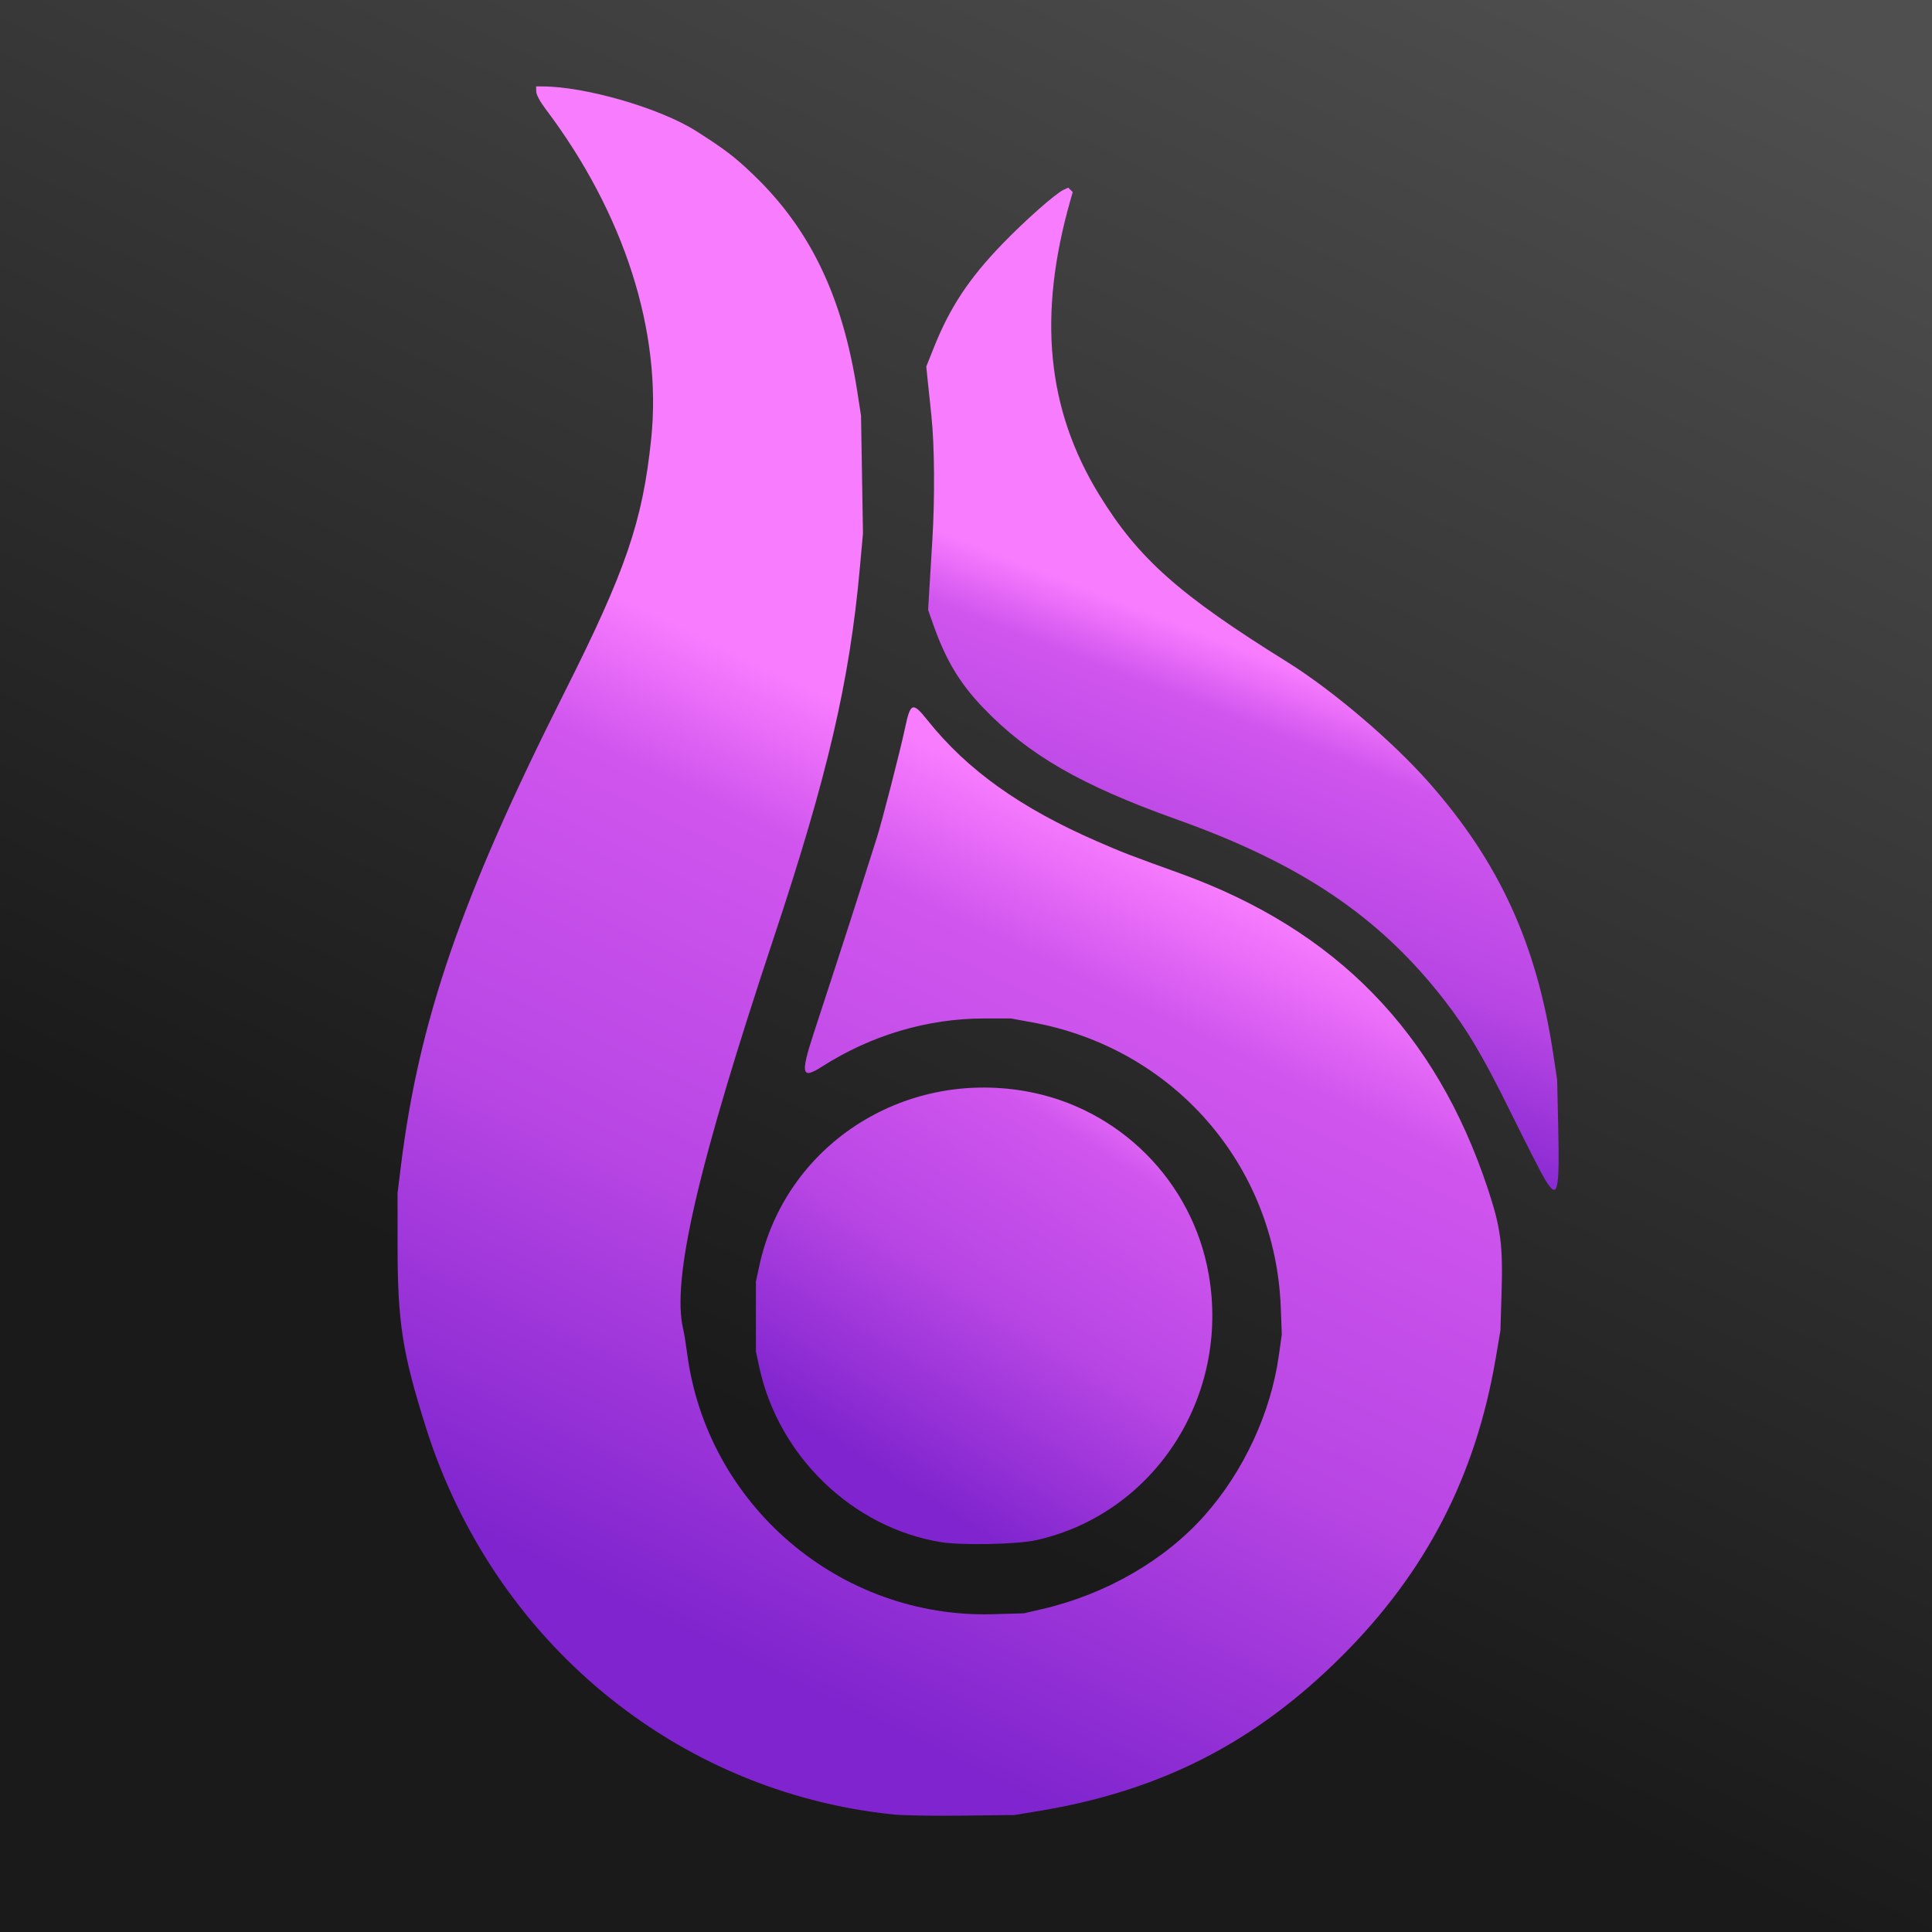
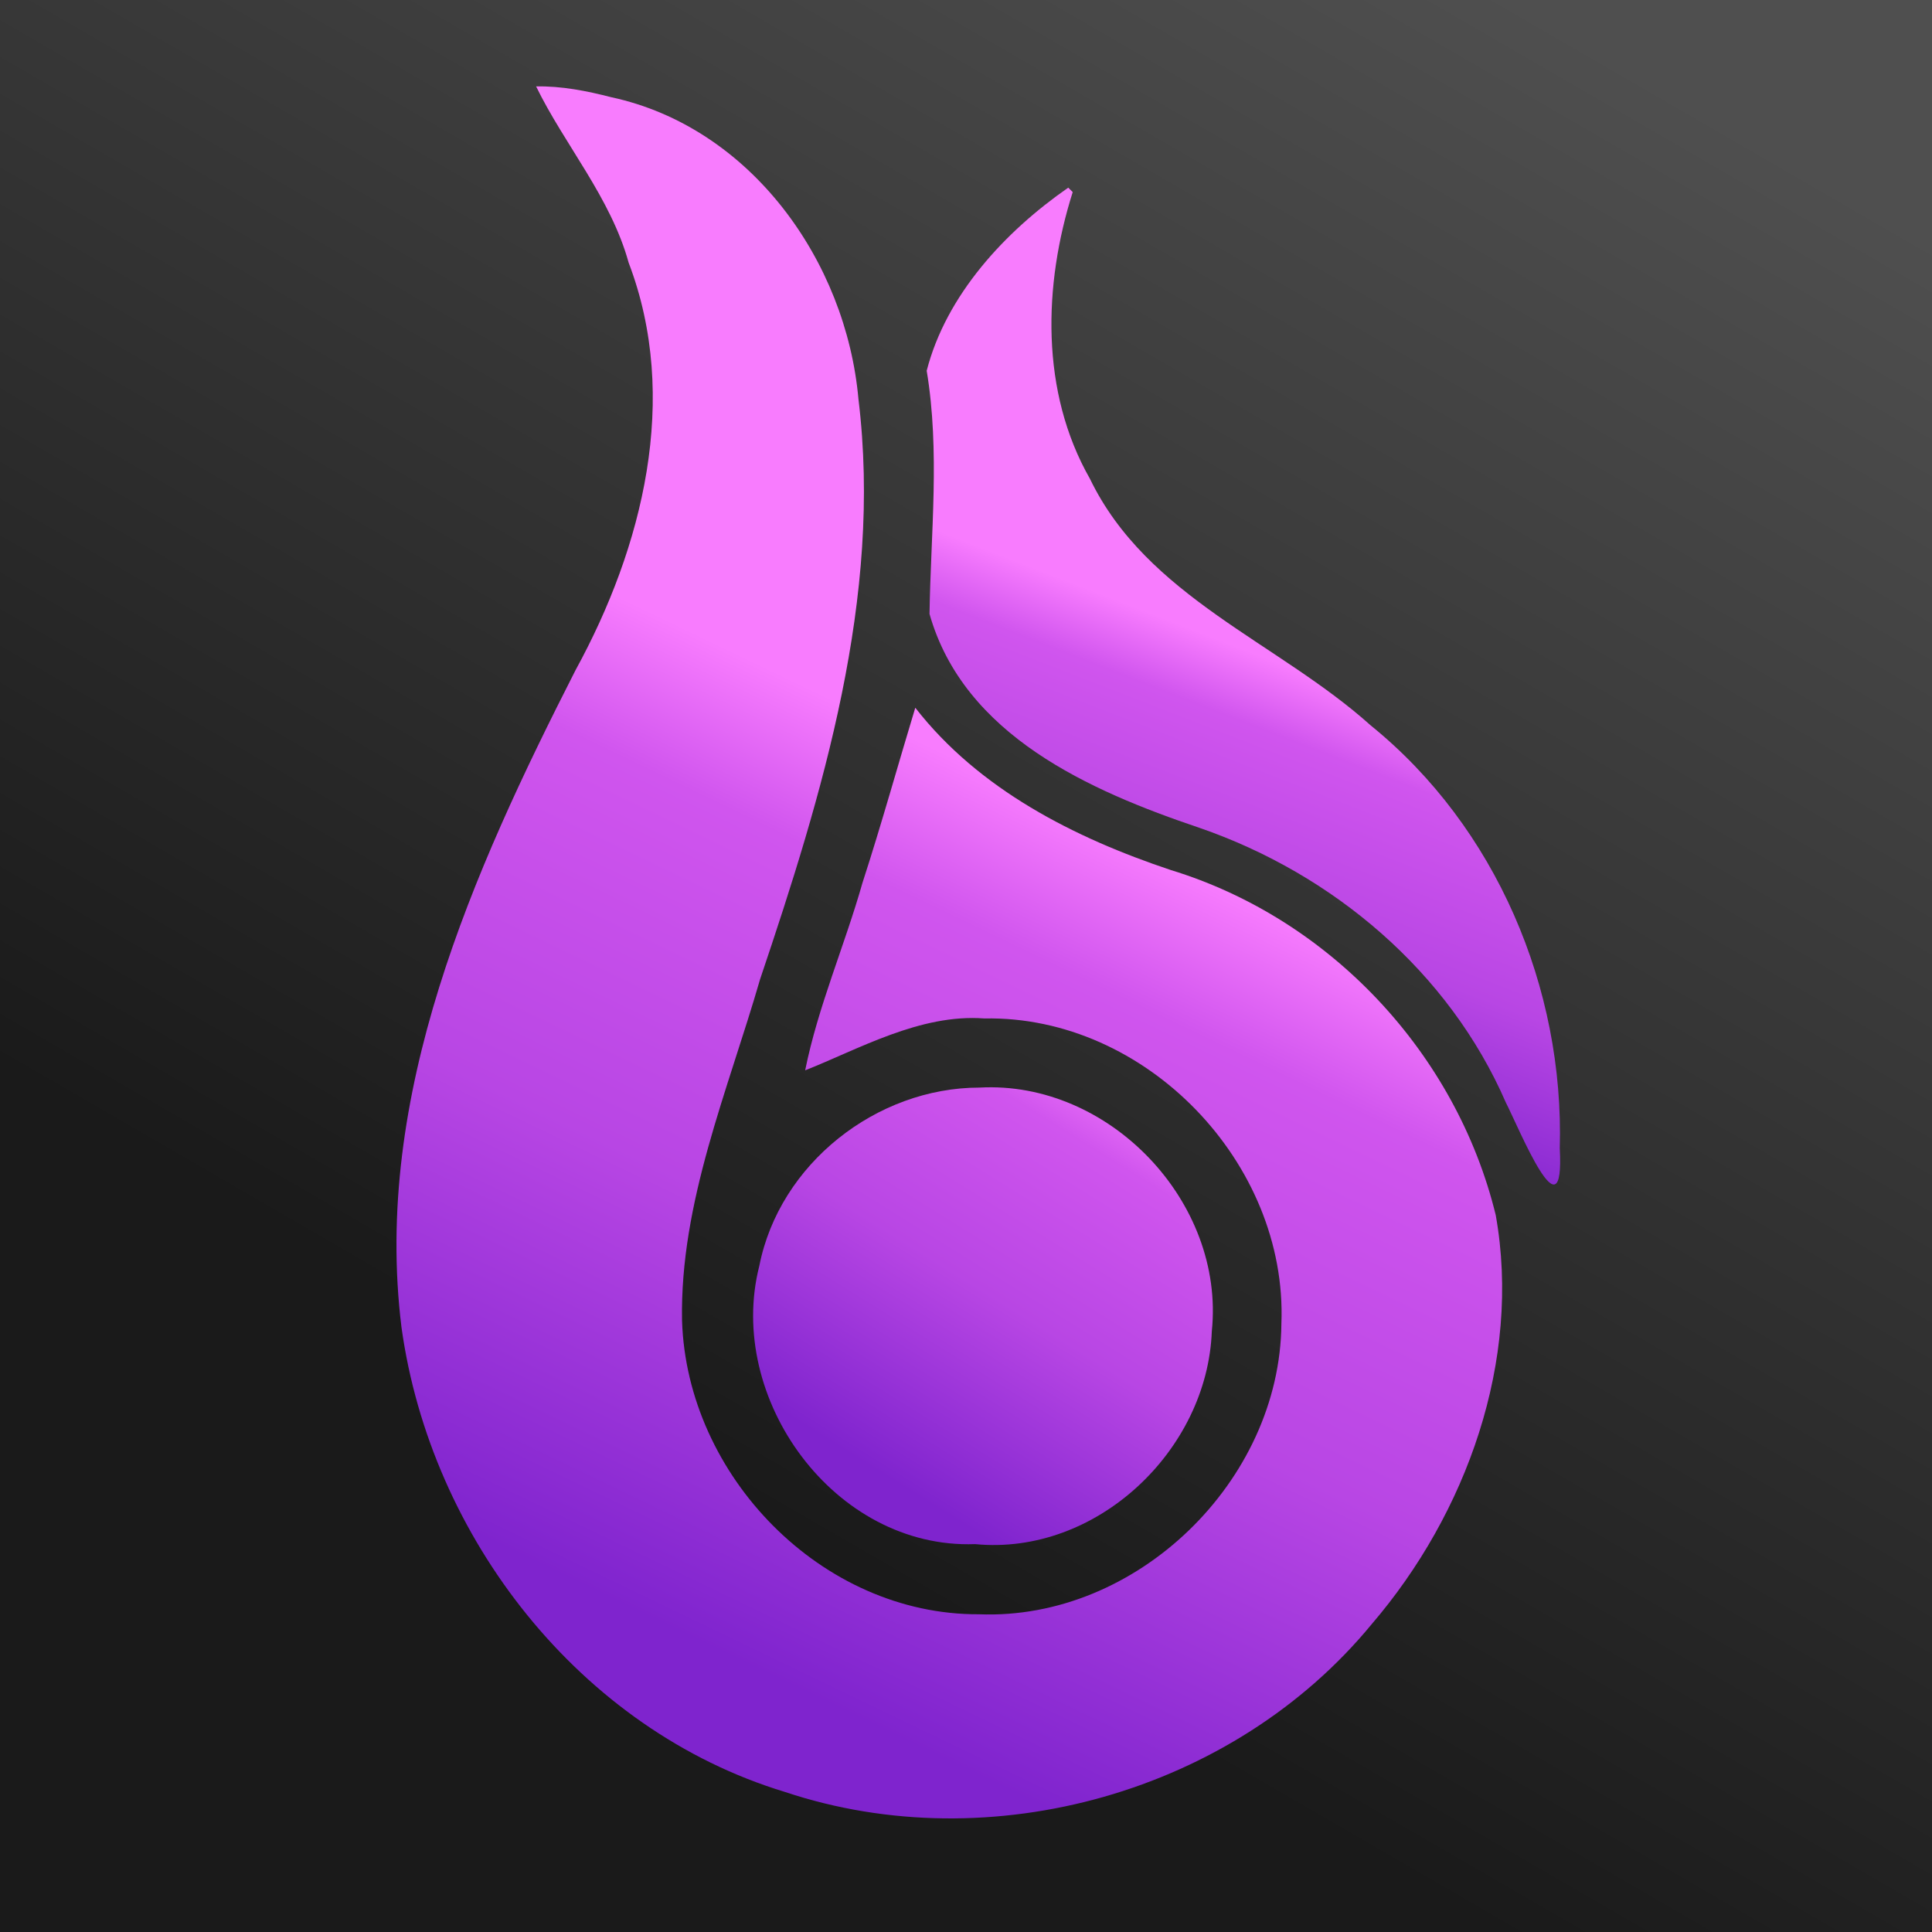
- <svg xmlns="http://www.w3.org/2000/svg" xmlns:xlink="http://www.w3.org/1999/xlink" version="1.1" id="svg1" width="1024" height="1024" viewBox="0 0 1024 1024" xml:space="preserve">
-   <defs id="defs1">
-     <linearGradient id="linearGradient8">
-       <stop style="stop-color:#7f24ce;stop-opacity:1;" offset="0.045" id="stop5" />
-       <stop style="stop-color:#b846e4;stop-opacity:1;" offset="0.468" id="stop6" />
-       <stop style="stop-color:#d055ee;stop-opacity:1;" offset="0.848" id="stop7" />
-       <stop style="stop-color:#f87cfe;stop-opacity:1;" offset="1" id="stop8" />
+ <svg xmlns="http://www.w3.org/2000/svg" xmlns:xlink="http://www.w3.org/1999/xlink" xml:space="preserve" width="1024" height="1024">
+   <defs>
+     <linearGradient id="e">
+       <stop offset=".238" stop-color="#1a1a1a" />
+       <stop offset="1" stop-color="#4f4f4f" />
    </linearGradient>
-     <linearGradient id="linearGradient25">
-       <stop style="stop-color:#7f24ce;stop-opacity:1;" offset="0.045" id="stop22" />
-       <stop style="stop-color:#b846e4;stop-opacity:1;" offset="0.478" id="stop23" />
-       <stop style="stop-color:#d055ee;stop-opacity:1;" offset="0.848" id="stop24" />
-       <stop style="stop-color:#f87cfe;stop-opacity:1;" offset="1" id="stop25" />
+     <linearGradient id="c">
+       <stop offset=".045" stop-color="#7f24ce" />
+       <stop offset=".468" stop-color="#b846e4" />
+       <stop offset=".848" stop-color="#d055ee" />
+       <stop offset="1" stop-color="#f87cfe" />
    </linearGradient>
-     <linearGradient id="linearGradient21">
-       <stop style="stop-color:#7f24ce;stop-opacity:1;" offset="0.045" id="stop18" />
-       <stop style="stop-color:#b846e4;stop-opacity:1;" offset="0.468" id="stop19" />
-       <stop style="stop-color:#d055ee;stop-opacity:1;" offset="0.825" id="stop20" />
-       <stop style="stop-color:#f87cfe;stop-opacity:1;" offset="1" id="stop21" />
+     <linearGradient id="b">
+       <stop offset=".045" stop-color="#7f24ce" />
+       <stop offset=".478" stop-color="#b846e4" />
+       <stop offset=".848" stop-color="#d055ee" />
+       <stop offset="1" stop-color="#f87cfe" />
    </linearGradient>
-     <linearGradient id="linearGradient187">
-       <stop style="stop-color:#1a1a1a;stop-opacity:1;" offset="0.352" id="stop187" />
-       <stop style="stop-color:#4f4f4f;stop-opacity:1;" offset="1" id="stop188" />
+     <linearGradient id="a">
+       <stop offset=".045" stop-color="#7f24ce" />
+       <stop offset=".468" stop-color="#b846e4" />
+       <stop offset=".825" stop-color="#d055ee" />
+       <stop offset="1" stop-color="#f87cfe" />
    </linearGradient>
-     <linearGradient xlink:href="#linearGradient187" id="linearGradient188" x1="166.513" y1="1186.46" x2="763.299" y2="-71.635" gradientUnits="userSpaceOnUse" />
-     <linearGradient xlink:href="#linearGradient21" id="linearGradient16" x1="496.519" y1="813.477" x2="635.831" y2="589.778" gradientUnits="userSpaceOnUse" />
-     <linearGradient xlink:href="#linearGradient25" id="linearGradient17" x1="269.585" y1="847.204" x2="488.27" y2="393.079" gradientUnits="userSpaceOnUse" />
-     <linearGradient xlink:href="#linearGradient8" id="linearGradient18" x1="635.831" y1="589.778" x2="721.822" y2="368.408" gradientUnits="userSpaceOnUse" />
+     <linearGradient xlink:href="#a" id="g" x1="496.519" x2="635.831" y1="813.477" y2="589.778" gradientUnits="userSpaceOnUse" />
+     <linearGradient xlink:href="#b" id="h" x1="269.585" x2="488.27" y1="847.204" y2="393.079" gradientUnits="userSpaceOnUse" />
+     <linearGradient xlink:href="#c" id="i" x1="635.831" x2="721.822" y1="589.778" y2="368.408" gradientUnits="userSpaceOnUse" />
+     <linearGradient xlink:href="#e" id="f" x1="225.381" x2="813.757" y1="1019.947" y2="4.053" gradientUnits="userSpaceOnUse" />
  </defs>
-   <g id="layer1" style="display:inline;opacity:1;fill:#000000;fill-opacity:1">
-     <rect style="display:inline;opacity:1;fill:url(#linearGradient188);fill-opacity:1;fill-rule:nonzero;stroke-width:0.996" id="rect185" width="1024" height="1024" x="0" y="0" />
-     <path d="m 519.209,576.441 c 3.995,-0.069 8.026,0.052 12.082,0.369 4.056,0.317 8.135,0.831 12.23,1.547 3.094,0.541 6.147,1.201 9.154,1.975 3.007,0.773 5.97,1.66 8.881,2.656 2.911,0.996 5.77,2.1 8.574,3.309 2.804,1.209 5.554,2.522 8.242,3.934 2.688,1.412 5.314,2.924 7.877,4.529 2.562,1.605 5.059,3.305 7.486,5.094 2.427,1.789 4.785,3.668 7.066,5.631 2.282,1.963 4.488,4.011 6.615,6.139 2.127,2.127 4.176,4.333 6.139,6.615 1.963,2.282 3.839,4.639 5.627,7.066 1.788,2.427 3.487,4.924 5.092,7.486 1.604,2.562 3.115,5.189 4.525,7.877 1.411,2.688 2.722,5.437 3.93,8.24 1.207,2.804 2.31,5.662 3.305,8.572 0.994,2.91 1.881,5.871 2.652,8.877 0.772,3.006 1.429,6.057 1.969,9.15 0.707,4.055 1.214,8.1 1.525,12.121 0.311,4.021 0.428,8.019 0.357,11.984 -0.07,3.966 -0.33,7.899 -0.768,11.787 -0.438,3.888 -1.055,7.731 -1.846,11.52 -0.791,3.788 -1.753,7.521 -2.883,11.188 -1.129,3.667 -2.425,7.268 -3.879,10.791 -1.454,3.523 -3.066,6.967 -4.83,10.324 -1.764,3.357 -3.677,6.626 -5.736,9.795 -2.059,3.169 -4.263,6.238 -6.604,9.197 -2.341,2.959 -4.818,5.808 -7.426,8.535 -2.608,2.727 -5.345,5.334 -8.205,7.807 -2.86,2.473 -5.845,4.813 -8.943,7.01 -3.099,2.197 -6.312,4.25 -9.635,6.148 -3.323,1.899 -6.753,3.644 -10.285,5.223 -3.532,1.579 -7.167,2.99 -10.895,4.227 -3.728,1.236 -7.548,2.298 -11.457,3.17 -2.5,0.558 -6.221,1.013 -10.566,1.355 -4.345,0.342 -9.315,0.57 -14.316,0.672 -5.001,0.102 -10.032,0.078 -14.5,-0.084 -4.468,-0.162 -8.372,-0.463 -11.117,-0.914 -2.923,-0.48 -5.815,-1.079 -8.674,-1.789 -2.859,-0.71 -5.684,-1.534 -8.469,-2.465 -2.784,-0.931 -5.527,-1.968 -8.227,-3.109 -2.699,-1.141 -5.355,-2.384 -7.959,-3.725 -2.604,-1.341 -5.156,-2.78 -7.654,-4.311 -2.498,-1.531 -4.941,-3.153 -7.322,-4.863 -2.381,-1.71 -4.701,-3.509 -6.955,-5.389 -2.254,-1.88 -4.442,-3.842 -6.559,-5.881 -2.116,-2.039 -4.161,-4.155 -6.129,-6.344 -1.968,-2.188 -3.86,-4.448 -5.67,-6.775 -1.81,-2.327 -3.538,-4.722 -5.178,-7.178 -1.64,-2.456 -3.192,-4.974 -4.652,-7.549 -1.46,-2.575 -2.828,-5.207 -4.098,-7.891 -1.27,-2.683 -2.443,-5.419 -3.512,-8.201 -1.069,-2.782 -2.035,-5.61 -2.893,-8.48 -0.858,-2.87 -1.607,-5.782 -2.242,-8.73 l -1.809,-8.385 v -18.5 -18.5 l 1.809,-8.387 c 0.855,-3.964 1.897,-7.837 3.117,-11.615 1.22,-3.778 2.617,-7.462 4.182,-11.041 1.564,-3.579 3.295,-7.053 5.182,-10.418 1.886,-3.365 3.928,-6.618 6.115,-9.754 2.187,-3.136 4.517,-6.155 6.982,-9.049 2.465,-2.894 5.065,-5.664 7.787,-8.301 2.722,-2.637 5.568,-5.142 8.525,-7.508 2.957,-2.366 6.028,-4.591 9.199,-6.672 3.171,-2.08 6.442,-4.016 9.805,-5.797 3.363,-1.781 6.815,-3.408 10.348,-4.875 3.532,-1.467 7.146,-2.773 10.826,-3.912 3.681,-1.139 7.429,-2.11 11.236,-2.906 3.807,-0.796 7.67,-1.418 11.582,-1.857 3.912,-0.44 7.871,-0.697 11.865,-0.766 z" style="display:inline;opacity:1;mix-blend-mode:normal;fill:url(#linearGradient16);fill-opacity:1" id="path9" />
-     <path d="m 284.148,45.799 0.072,2.75 c 0.022,0.831 0.525,2.162 1.393,3.775 0.868,1.613 2.102,3.51 3.584,5.475 5.219,6.918 10.099,13.953 14.633,21.08 4.533,7.127 8.72,14.345 12.551,21.627 3.831,7.282 7.306,14.629 10.418,22.014 3.112,7.384 5.861,14.807 8.236,22.24 2.376,7.434 4.38,14.877 6.002,22.307 0.811,3.715 1.527,7.425 2.146,11.129 0.62,3.704 1.142,7.4 1.568,11.086 0.426,3.686 0.756,7.362 0.986,11.023 0.23,3.662 0.362,7.311 0.395,10.941 0.032,3.631 -0.035,7.245 -0.203,10.838 -0.168,3.593 -0.435,7.166 -0.805,10.715 -0.567,5.446 -1.204,10.618 -1.945,15.625 -0.741,5.007 -1.588,9.85 -2.578,14.637 -0.99,4.787 -2.124,9.518 -3.438,14.303 -1.314,4.785 -2.808,9.622 -4.52,14.623 -1.712,5.001 -3.64,10.166 -5.824,15.602 -2.185,5.436 -4.625,11.144 -7.357,17.232 -5.465,12.177 -12.1,25.879 -20.203,41.979 -6.846,13.602 -13.187,26.519 -19.061,38.861 -5.874,12.343 -11.28,24.112 -16.258,35.416 -4.978,11.304 -9.528,22.144 -13.686,32.631 -4.158,10.487 -7.924,20.621 -11.338,30.512 -3.414,9.89 -6.474,19.538 -9.221,29.053 -2.746,9.514 -5.179,18.896 -7.334,28.256 -2.155,9.359 -4.032,18.696 -5.672,28.121 -1.64,9.425 -3.041,18.939 -4.242,28.65 l -1.732,14 0.01,28 c 0.003,10.163 0.162,18.786 0.594,26.623 0.216,3.919 0.5,7.642 0.867,11.262 0.367,3.62 0.816,7.139 1.363,10.648 0.548,3.51 1.194,7.011 1.951,10.6 0.757,3.588 1.626,7.262 2.623,11.117 1.994,7.71 4.495,16.144 7.623,26.053 2.234,7.077 4.708,14.024 7.408,20.834 2.7,6.81 5.629,13.481 8.775,20.006 3.146,6.525 6.509,12.904 10.08,19.127 3.571,6.223 7.351,12.291 11.326,18.195 3.976,5.904 8.149,11.643 12.508,17.211 4.359,5.568 8.905,10.963 13.627,16.178 4.722,5.215 9.621,10.25 14.686,15.094 5.064,4.844 10.294,9.499 15.68,13.955 5.386,4.456 10.927,8.714 16.613,12.766 5.686,4.052 11.518,7.898 17.484,11.527 5.966,3.63 12.067,7.044 18.293,10.234 6.226,3.191 12.575,6.156 19.039,8.891 6.464,2.734 13.043,5.237 19.725,7.498 6.682,2.261 13.467,4.28 20.346,6.051 6.879,1.77 13.851,3.29 20.906,4.553 7.055,1.263 14.194,2.268 21.404,3.006 2.475,0.253 7.818,0.447 14.434,0.555 6.616,0.108 14.504,0.129 22.066,0.039 l 27.5,-0.326 12.5,-2.049 c 8.103,-1.328 15.977,-2.889 23.643,-4.695 7.666,-1.806 15.124,-3.858 22.395,-6.164 7.27,-2.306 14.352,-4.867 21.268,-7.693 6.915,-2.826 13.663,-5.916 20.264,-9.283 6.601,-3.367 13.055,-7.01 19.383,-10.939 6.328,-3.929 12.53,-8.146 18.625,-12.658 6.095,-4.512 12.083,-9.32 17.986,-14.436 5.903,-5.115 11.72,-10.538 17.473,-16.277 5.574,-5.562 10.862,-11.222 15.869,-16.99 5.007,-5.768 9.733,-11.645 14.184,-17.641 4.45,-5.995 8.625,-12.108 12.529,-18.35 3.904,-6.242 7.536,-12.614 10.904,-19.123 3.368,-6.509 6.472,-13.157 9.314,-19.953 2.843,-6.796 5.426,-13.74 7.754,-20.844 2.328,-7.104 4.401,-14.366 6.225,-21.797 1.823,-7.431 3.397,-15.032 4.727,-22.811 l 2.561,-14.992 0.598,-19.547 c 0.198,-6.479 0.275,-11.893 0.172,-16.693 -0.103,-4.8 -0.386,-8.987 -0.908,-13.01 -0.522,-4.022 -1.283,-7.881 -2.34,-12.025 -1.057,-4.145 -2.41,-8.575 -4.119,-13.742 -1.72,-5.201 -3.539,-10.288 -5.459,-15.264 -1.92,-4.976 -3.941,-9.84 -6.062,-14.594 -2.122,-4.753 -4.346,-9.397 -6.672,-13.93 -2.326,-4.533 -4.755,-8.955 -7.287,-13.27 -2.532,-4.315 -5.169,-8.522 -7.91,-12.621 -2.741,-4.099 -5.587,-8.09 -8.539,-11.975 -2.952,-3.885 -6.007,-7.664 -9.172,-11.338 -3.164,-3.673 -6.437,-7.241 -9.816,-10.705 -3.379,-3.464 -6.866,-6.823 -10.463,-10.08 -3.597,-3.257 -7.303,-6.413 -11.119,-9.465 -3.816,-3.052 -7.742,-6.002 -11.779,-8.852 -4.037,-2.849 -8.186,-5.597 -12.447,-8.246 -4.261,-2.649 -8.634,-5.198 -13.121,-7.648 -4.487,-2.451 -9.086,-4.804 -13.801,-7.059 -4.715,-2.255 -9.544,-4.412 -14.488,-6.473 -4.945,-2.061 -10.005,-4.025 -15.182,-5.895 -13.522,-4.882 -21.039,-7.614 -26.891,-9.873 -5.851,-2.259 -10.037,-4.045 -16.893,-7.029 -5.094,-2.218 -9.99,-4.472 -14.701,-6.771 -4.711,-2.299 -9.237,-4.641 -13.586,-7.037 -4.349,-2.396 -8.522,-4.845 -12.531,-7.354 -4.009,-2.508 -7.854,-5.075 -11.545,-7.711 -3.691,-2.636 -7.229,-5.34 -10.623,-8.119 -3.394,-2.779 -6.645,-5.633 -9.764,-8.57 -3.119,-2.938 -6.107,-5.959 -8.973,-9.07 -2.866,-3.112 -5.61,-6.314 -8.244,-9.615 -1.965,-2.462 -3.511,-4.282 -4.771,-5.418 -0.63,-0.568 -1.19,-0.964 -1.693,-1.184 -0.503,-0.219 -0.951,-0.263 -1.359,-0.123 -0.408,0.14 -0.777,0.464 -1.123,0.975 -0.346,0.511 -0.67,1.211 -0.986,2.104 -0.633,1.786 -1.241,4.346 -1.951,7.727 -1.218,5.797 -4.333,18.439 -7.469,30.623 -3.136,12.184 -6.291,23.91 -7.586,27.877 -0.718,2.2 -4.083,12.775 -7.479,23.5 -3.395,10.725 -9.483,29.625 -13.529,42 -4.046,12.375 -9.668,29.591 -12.492,38.258 -1.74,5.341 -3,9.52 -3.744,12.68 -0.372,1.58 -0.613,2.904 -0.723,3.99 -0.109,1.086 -0.086,1.936 0.076,2.564 0.162,0.628 0.463,1.034 0.906,1.238 0.443,0.204 1.029,0.208 1.762,0.023 1.466,-0.368 3.52,-1.48 6.199,-3.193 3.261,-2.086 6.582,-4.049 9.953,-5.889 3.371,-1.839 6.793,-3.556 10.262,-5.145 3.468,-1.589 6.982,-3.051 10.533,-4.385 3.552,-1.334 7.142,-2.54 10.764,-3.615 3.622,-1.075 7.275,-2.021 10.953,-2.834 3.678,-0.813 7.382,-1.493 11.104,-2.039 3.721,-0.546 7.462,-0.959 11.213,-1.234 3.751,-0.276 7.514,-0.415 11.281,-0.416 l 14.035,-0.004 11.465,2.094 c 4.67,0.853 9.259,1.895 13.76,3.117 4.501,1.222 8.914,2.624 13.23,4.197 4.317,1.574 8.538,3.318 12.656,5.227 4.118,1.908 8.132,3.979 12.037,6.205 3.905,2.226 7.699,4.608 11.375,7.135 3.676,2.527 7.235,5.198 10.668,8.008 3.433,2.81 6.74,5.759 9.914,8.836 3.175,3.077 6.216,6.281 9.117,9.607 2.901,3.326 5.664,6.772 8.277,10.33 2.613,3.558 5.078,7.23 7.389,11.004 2.31,3.774 4.464,7.649 6.457,11.621 1.993,3.972 3.823,8.039 5.482,12.191 1.66,4.153 3.151,8.392 4.463,12.709 1.312,4.317 2.447,8.71 3.396,13.174 0.95,4.464 1.713,8.996 2.285,13.59 0.572,4.594 0.953,9.249 1.133,13.955 l 0.555,14.5 -1.598,11.332 c -0.533,3.78 -1.223,7.57 -2.062,11.354 -0.84,3.783 -1.829,7.56 -2.961,11.314 -1.132,3.755 -2.406,7.488 -3.814,11.182 -1.409,3.694 -2.952,7.348 -4.623,10.949 -1.671,3.601 -3.469,7.149 -5.387,10.625 -1.918,3.476 -3.955,6.881 -6.105,10.199 -2.15,3.319 -4.414,6.551 -6.781,9.68 -2.368,3.129 -4.84,6.155 -7.41,9.062 -2.649,2.997 -5.455,5.901 -8.406,8.705 -2.952,2.804 -6.049,5.507 -9.273,8.102 -3.225,2.595 -6.579,5.081 -10.047,7.449 -3.468,2.368 -7.05,4.618 -10.732,6.742 -3.682,2.124 -7.465,4.124 -11.332,5.988 -3.867,1.864 -7.82,3.592 -11.842,5.178 -4.022,1.586 -8.114,3.031 -12.262,4.322 -4.148,1.291 -8.35,2.43 -12.594,3.41 l -9.5,2.193 -16.236,0.473 c -5.076,0.148 -10.109,0.053 -15.09,-0.277 -4.981,-0.33 -9.909,-0.894 -14.77,-1.682 -4.861,-0.787 -9.656,-1.797 -14.373,-3.021 -4.717,-1.224 -9.357,-2.662 -13.906,-4.303 -4.55,-1.64 -9.01,-3.483 -13.367,-5.52 -4.358,-2.036 -8.612,-4.265 -12.754,-6.676 -4.141,-2.411 -8.169,-5.006 -12.07,-7.771 -3.901,-2.766 -7.677,-5.703 -11.314,-8.803 -3.637,-3.1 -7.134,-6.362 -10.482,-9.775 -3.349,-3.413 -6.548,-6.977 -9.584,-10.684 -3.036,-3.706 -5.908,-7.555 -8.607,-11.533 -2.699,-3.978 -5.224,-8.088 -7.562,-12.318 -2.338,-4.23 -4.49,-8.58 -6.443,-13.041 -1.953,-4.461 -3.708,-9.033 -5.252,-13.705 -1.544,-4.672 -2.879,-9.445 -3.99,-14.307 -1.111,-4.862 -1.999,-9.812 -2.652,-14.844 -0.643,-4.95 -1.555,-10.575 -2.025,-12.5 -0.399,-1.631 -0.717,-3.394 -0.957,-5.295 -0.24,-1.901 -0.399,-3.94 -0.477,-6.125 -0.155,-4.369 0.019,-9.32 0.533,-14.908 0.514,-5.589 1.369,-11.815 2.578,-18.736 1.21,-6.921 2.774,-14.534 4.705,-22.9 1.931,-8.366 4.228,-17.483 6.906,-27.406 2.678,-9.924 5.736,-20.656 9.188,-32.25 3.451,-11.594 7.294,-24.052 11.545,-37.43 4.25,-13.378 8.909,-27.675 13.984,-42.949 3.555,-10.697 6.847,-20.839 9.898,-30.514 3.051,-9.674 5.859,-18.881 8.447,-27.709 2.588,-8.828 4.956,-17.277 7.123,-25.436 2.167,-8.159 4.133,-16.028 5.92,-23.693 1.786,-7.666 3.393,-15.129 4.84,-22.479 1.447,-7.35 2.735,-14.586 3.885,-21.797 1.149,-7.211 2.16,-14.396 3.053,-21.645 0.893,-7.248 1.667,-14.559 2.344,-22.021 l 1.705,-18.793 -0.514,-31.207 -0.516,-31.207 -2.033,-13.064 c -0.973,-6.253 -2.09,-12.28 -3.359,-18.098 -1.27,-5.817 -2.69,-11.425 -4.271,-16.836 -1.581,-5.411 -3.322,-10.627 -5.229,-15.662 -1.907,-5.035 -3.98,-9.888 -6.227,-14.576 -2.247,-4.688 -4.666,-9.212 -7.268,-13.584 -2.601,-4.372 -5.384,-8.592 -8.354,-12.678 -2.97,-4.085 -6.128,-8.035 -9.48,-11.863 -3.353,-3.829 -6.9,-7.537 -10.65,-11.139 -2.513,-2.414 -4.71,-4.462 -6.83,-6.33 -2.12,-1.868 -4.162,-3.556 -6.369,-5.246 -4.415,-3.381 -9.487,-6.775 -17.141,-11.658 -2.394,-1.527 -5.108,-3.043 -8.07,-4.527 -2.962,-1.484 -6.172,-2.936 -9.557,-4.336 -3.385,-1.399 -6.944,-2.745 -10.605,-4.018 -3.662,-1.272 -7.425,-2.471 -11.219,-3.574 -3.794,-1.103 -7.618,-2.111 -11.398,-3.002 -3.78,-0.891 -7.519,-1.666 -11.141,-2.303 -3.622,-0.637 -7.128,-1.136 -10.445,-1.477 -3.318,-0.341 -6.446,-0.525 -9.314,-0.527 z" style="display:inline;opacity:1;mix-blend-mode:normal;fill:url(#linearGradient17);fill-opacity:1" id="path8" />
-     <path d="m 566.203,99.453 -2.277,1.041 c -1.106,0.505 -2.936,1.766 -5.252,3.574 -2.316,1.808 -5.117,4.164 -8.166,6.855 -3.049,2.691 -6.345,5.718 -9.65,8.871 -3.306,3.153 -6.622,6.432 -9.709,9.627 -2.183,2.26 -4.252,4.478 -6.219,6.67 -1.966,2.192 -3.83,4.358 -5.602,6.514 -1.771,2.156 -3.45,4.303 -5.047,6.455 -1.597,2.152 -3.113,4.31 -4.557,6.49 -1.444,2.18 -2.817,4.383 -4.129,6.623 -1.312,2.24 -2.564,4.519 -3.766,6.852 -1.202,2.333 -2.353,4.719 -3.465,7.176 -1.112,2.457 -2.185,4.985 -3.229,7.598 l -4.193,10.5 0.613,6 c 0.338,3.3 1.284,12.3 2.102,20 0.418,3.937 0.745,8.629 0.979,13.803 0.233,5.173 0.372,10.828 0.416,16.691 0.044,5.864 -0.006,11.937 -0.154,17.945 -0.149,6.008 -0.394,11.953 -0.74,17.561 -0.509,8.25 -1.221,19.95 -1.582,26 l -0.656,11 3.016,8.5 c 1.614,4.549 3.293,8.737 5.096,12.66 0.901,1.962 1.834,3.857 2.805,5.697 0.97,1.841 1.978,3.627 3.031,5.371 1.053,1.744 2.152,3.445 3.303,5.115 1.151,1.67 2.355,3.309 3.617,4.93 1.263,1.621 2.586,3.222 3.975,4.816 1.389,1.595 2.844,3.183 4.373,4.775 2.998,3.122 6.056,6.106 9.213,8.971 3.156,2.865 6.41,5.613 9.799,8.264 3.389,2.651 6.912,5.206 10.607,7.686 3.695,2.48 7.562,4.884 11.637,7.234 4.075,2.351 8.358,4.646 12.887,6.91 4.528,2.264 9.302,4.497 14.357,6.717 5.056,2.22 10.394,4.428 16.051,6.646 5.657,2.219 11.632,4.447 17.963,6.707 8.244,2.942 16.104,5.952 23.615,9.055 3.756,1.551 7.424,3.125 11.01,4.725 3.586,1.6 7.088,3.227 10.512,4.881 3.424,1.654 6.769,3.337 10.039,5.051 3.271,1.714 6.467,3.46 9.592,5.24 3.125,1.78 6.18,3.594 9.168,5.445 2.988,1.852 5.911,3.741 8.771,5.67 2.861,1.929 5.659,3.898 8.4,5.91 2.741,2.012 5.425,4.066 8.055,6.166 2.63,2.1 5.207,4.245 7.734,6.439 2.528,2.194 5.006,4.438 7.439,6.732 2.433,2.294 4.822,4.64 7.17,7.041 2.348,2.401 4.654,4.856 6.924,7.367 2.27,2.512 4.504,5.08 6.705,7.709 2.201,2.629 4.371,5.317 6.512,8.068 3.083,3.962 5.934,7.845 8.705,11.902 2.771,4.057 5.461,8.288 8.221,12.949 2.76,4.661 5.589,9.752 8.639,15.525 3.049,5.773 6.319,12.229 9.959,19.623 3.994,8.112 8.017,16.134 11.279,22.523 3.263,6.389 5.765,11.145 6.721,12.727 0.853,1.411 1.615,2.582 2.295,3.48 0.68,0.899 1.277,1.525 1.799,1.85 0.261,0.162 0.502,0.249 0.727,0.256 0.224,0.007 0.431,-0.067 0.621,-0.223 0.38,-0.312 0.691,-0.957 0.943,-1.967 0.253,-1.01 0.447,-2.383 0.588,-4.152 0.141,-1.769 0.23,-3.933 0.275,-6.523 0.091,-5.18 0.005,-12.065 -0.195,-20.9 l -0.557,-24.57 -2.066,-13.689 c -0.55,-3.648 -1.143,-7.235 -1.781,-10.768 -0.638,-3.533 -1.32,-7.01 -2.049,-10.436 -0.729,-3.425 -1.504,-6.799 -2.326,-10.123 -0.822,-3.324 -1.692,-6.6 -2.611,-9.83 -0.919,-3.23 -1.887,-6.414 -2.906,-9.557 -1.019,-3.143 -2.09,-6.244 -3.213,-9.307 -1.123,-3.063 -2.298,-6.087 -3.527,-9.076 -1.229,-2.989 -2.511,-5.943 -3.85,-8.865 -1.338,-2.923 -2.733,-5.815 -4.184,-8.678 -1.451,-2.863 -2.958,-5.698 -4.525,-8.508 -1.567,-2.81 -3.193,-5.595 -4.879,-8.359 -1.686,-2.764 -3.432,-5.507 -5.24,-8.232 -1.808,-2.725 -3.679,-5.433 -5.613,-8.127 -1.934,-2.694 -3.93,-5.373 -5.992,-8.041 -2.062,-2.668 -4.189,-5.325 -6.383,-7.975 -2.193,-2.649 -4.453,-5.291 -6.781,-7.93 -2.423,-2.746 -5.043,-5.573 -7.816,-8.445 -2.774,-2.873 -5.702,-5.791 -8.746,-8.723 -3.044,-2.932 -6.204,-5.876 -9.439,-8.799 -3.235,-2.923 -6.546,-5.825 -9.893,-8.672 -3.347,-2.847 -6.73,-5.639 -10.109,-8.342 -3.379,-2.703 -6.754,-5.316 -10.086,-7.807 -3.332,-2.491 -6.62,-4.859 -9.824,-7.07 -3.205,-2.212 -6.326,-4.268 -9.324,-6.133 -7.16,-4.453 -13.761,-8.65 -19.873,-12.65 -6.112,-4 -11.734,-7.803 -16.934,-11.471 -5.2,-3.668 -9.978,-7.2 -14.402,-10.656 -4.424,-3.456 -8.493,-6.837 -12.277,-10.203 -3.784,-3.366 -7.284,-6.717 -10.564,-10.113 -3.281,-3.396 -6.343,-6.839 -9.256,-10.387 -2.913,-3.548 -5.676,-7.203 -8.357,-11.023 -2.681,-3.821 -5.28,-7.807 -7.865,-12.021 -1.741,-2.837 -3.392,-5.692 -4.953,-8.564 -1.561,-2.873 -3.032,-5.763 -4.414,-8.674 -1.382,-2.911 -2.674,-5.843 -3.877,-8.797 -1.203,-2.954 -2.317,-5.928 -3.342,-8.928 -1.025,-2.999 -1.962,-6.022 -2.809,-9.07 -0.847,-3.049 -1.604,-6.123 -2.273,-9.225 -0.669,-3.101 -1.249,-6.231 -1.74,-9.389 -0.492,-3.158 -0.894,-6.343 -1.209,-9.561 -0.314,-3.217 -0.54,-6.467 -0.678,-9.748 -0.138,-3.281 -0.187,-6.594 -0.148,-9.941 0.039,-3.348 0.164,-6.729 0.379,-10.146 0.215,-3.418 0.518,-6.872 0.908,-10.363 0.39,-3.492 0.868,-7.021 1.434,-10.59 0.566,-3.569 1.22,-7.177 1.961,-10.826 0.741,-3.65 1.567,-7.34 2.482,-11.074 0.915,-3.734 1.918,-7.511 3.008,-11.332 l 1.211,-4.246 -1.178,-1.178 z" style="display:inline;opacity:1;mix-blend-mode:normal;fill:url(#linearGradient18);fill-opacity:1;stroke-linejoin:bevel" id="path15" />
-   </g>
+   <path fill="url(#f)" d="M0 0H1024V1024H0z" paint-order="markers stroke fill" />
+   <path fill="url(#g)" d="m 519.209,576.441 c 68.718,-3.78 130.124,60.624 123.084,129.095 -2.362,63.397 -61.275,119.133 -125.477,112.882 -74.57,2.737 -132.284,-77.273 -114.359,-147.506 10.653,-54.043 62.063,-94.456 116.752,-94.471 z" paint-order="markers stroke fill" style="mix-blend-mode:normal" />
+   <path fill="url(#h)" d="m 284.148,45.799 c 15.021,30.868 39.541,58.938 49.035,93.388 27.379,71.77 7.51,150.9 -28.117,215.973 -54.57,107.155 -107.532,225.31 -92.265,348.389 15.419,111.184 94.448,213.209 203.221,246.218 109.188,36.448 237.823,0.142 311.03,-88.959 50.23,-58.559 79.483,-139.685 65.719,-216.785 C 771.83,558.297 705.027,486.955 620.537,461.136 569.341,444.03 518.869,418.45 485.119,375.117 c -8.398,27.565 -17.936,61.914 -27.953,92.682 -9.453,33.319 -23.597,65.652 -30.412,99.492 28.033,-11.024 60.926,-30.059 94.93,-27.488 85.587,-1.659 160.858,76.525 157.479,161.838 -0.69,83.312 -76.63,157.298 -160.331,153.958 -83.381,0.377 -154.844,-73.426 -157.339,-155.765 -1.143,-62.483 24.254,-121.658 41.38,-180.85 33.155,-98.268 64.944,-202.603 52.127,-307.429 C 448.473,138.401 397.989,67.478 323.993,51.529 310.99,48.179 297.636,45.537 284.148,45.799 Z" paint-order="markers stroke fill" style="mix-blend-mode:normal" />
+   <path fill="url(#i)" d="m 566.203,99.453 c -33.539,23.293 -64.694,56.849 -75.035,97.046 7.114,42.682 2.136,86.276 1.491,128.884 18.256,64.408 84.964,93.781 143.071,113.382 70.846,24.444 132.286,76.302 162.425,145.659 7.031,13.702 31.206,73.512 28.553,24.265 C 829.119,523.737 792.986,438.334 726.48,384.467 677.375,340.377 608.008,316.534 577.666,253.719 551.392,207.629 552.947,151.143 568.559,101.809 l -1.178,-1.178 z" paint-order="markers stroke fill" style="mix-blend-mode:normal" />
</svg>
